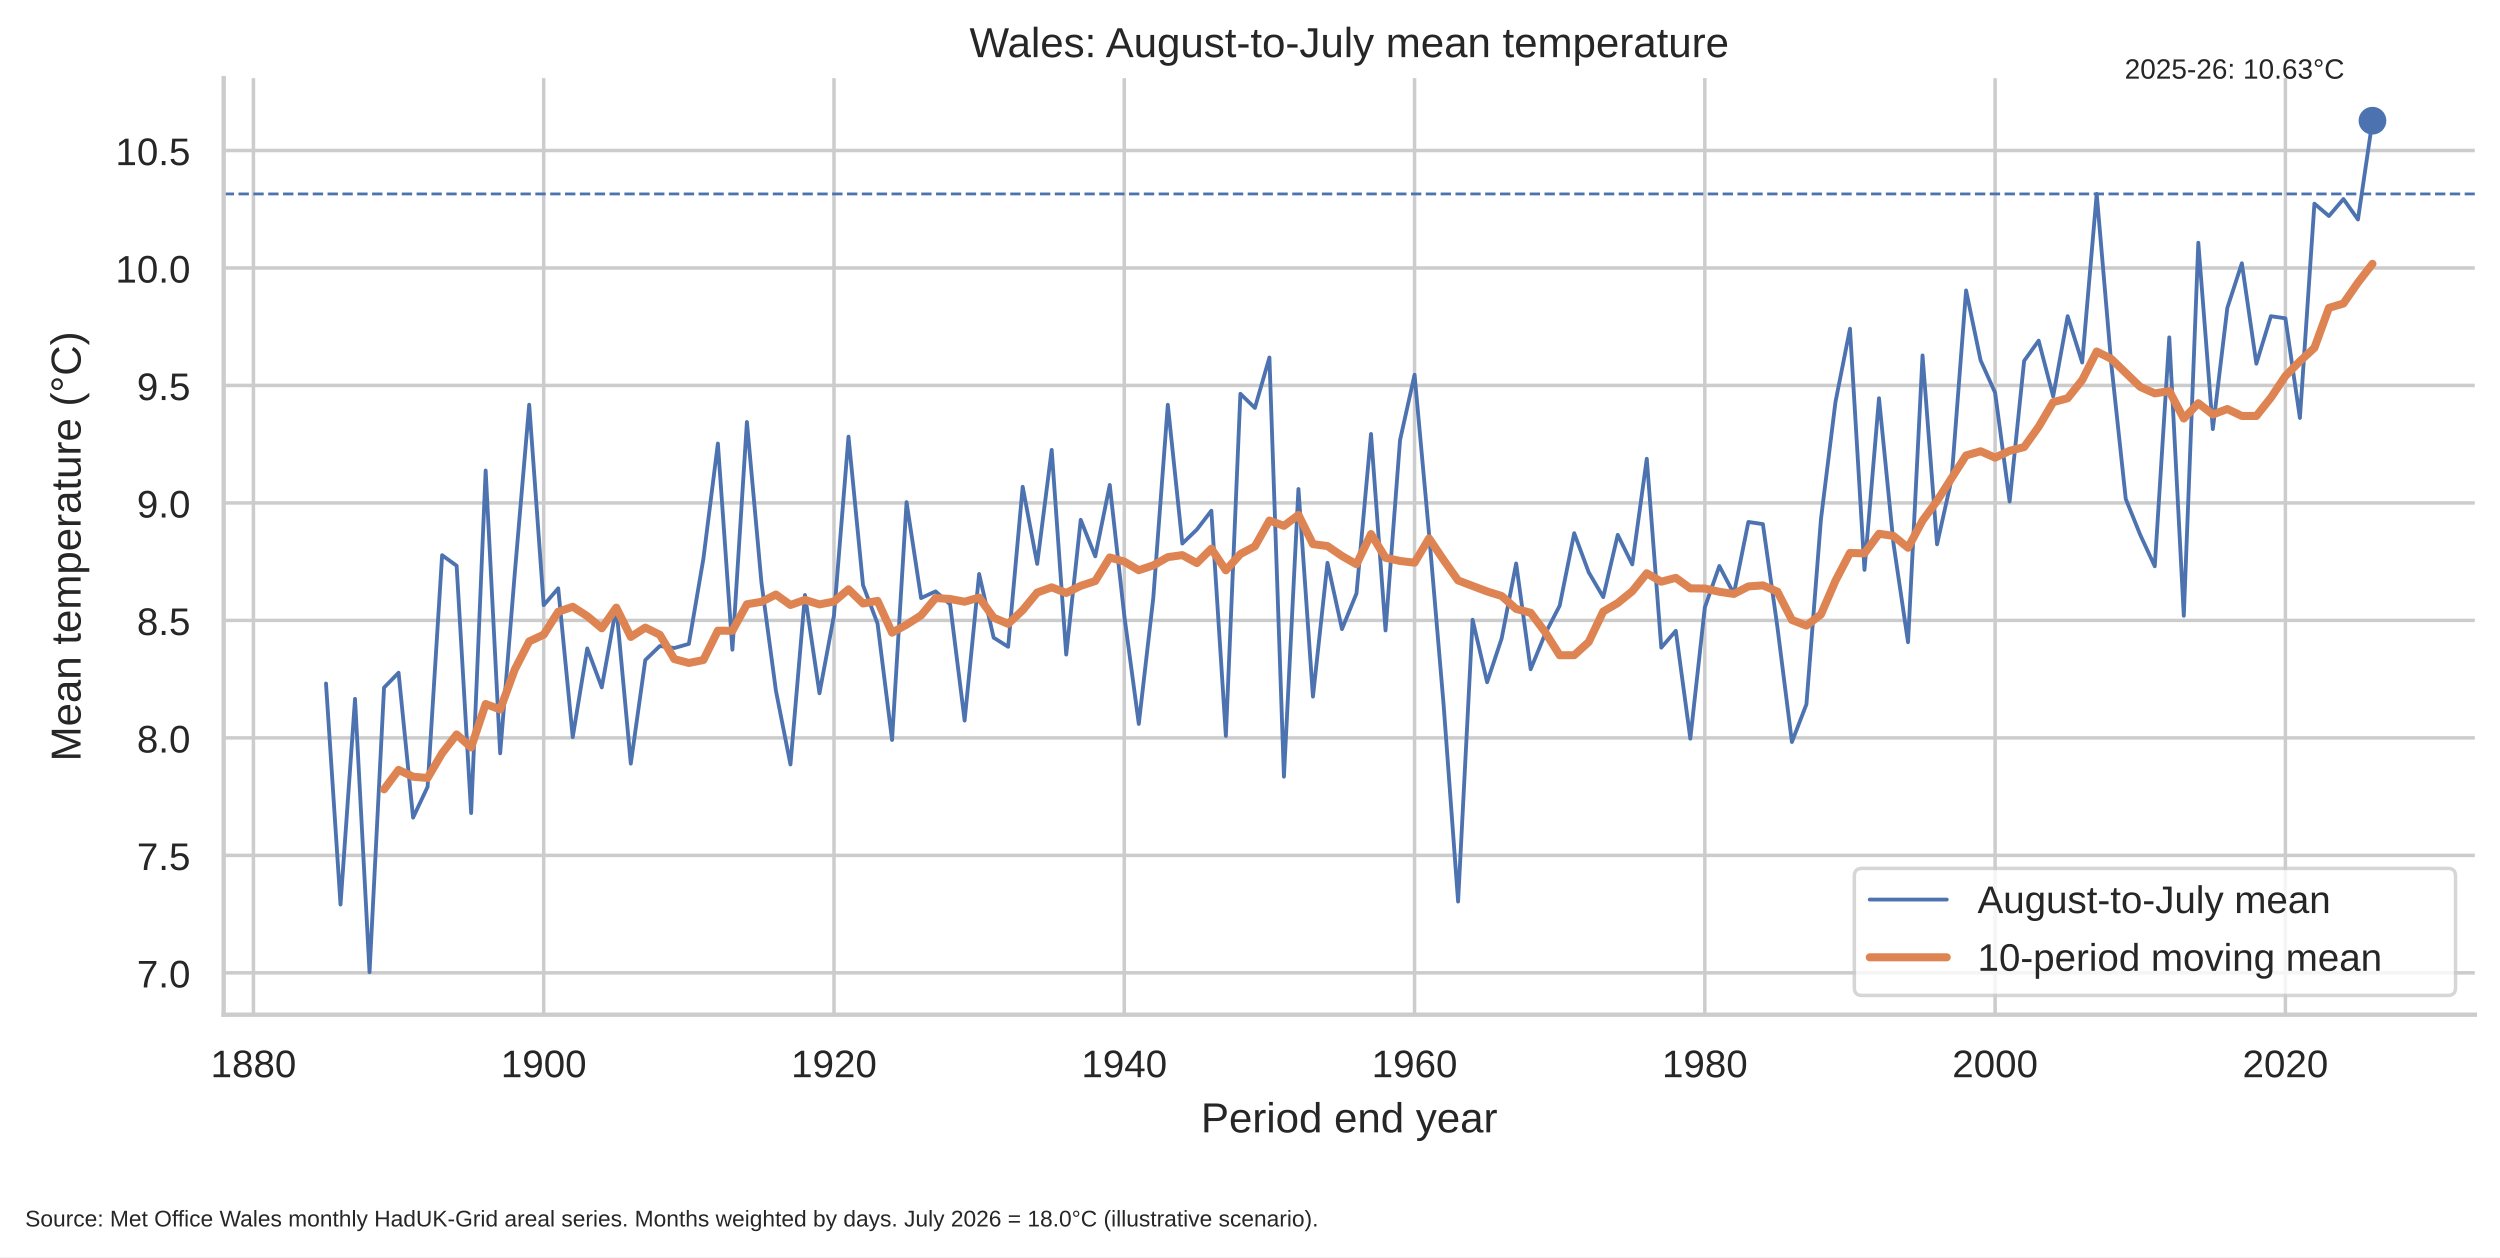
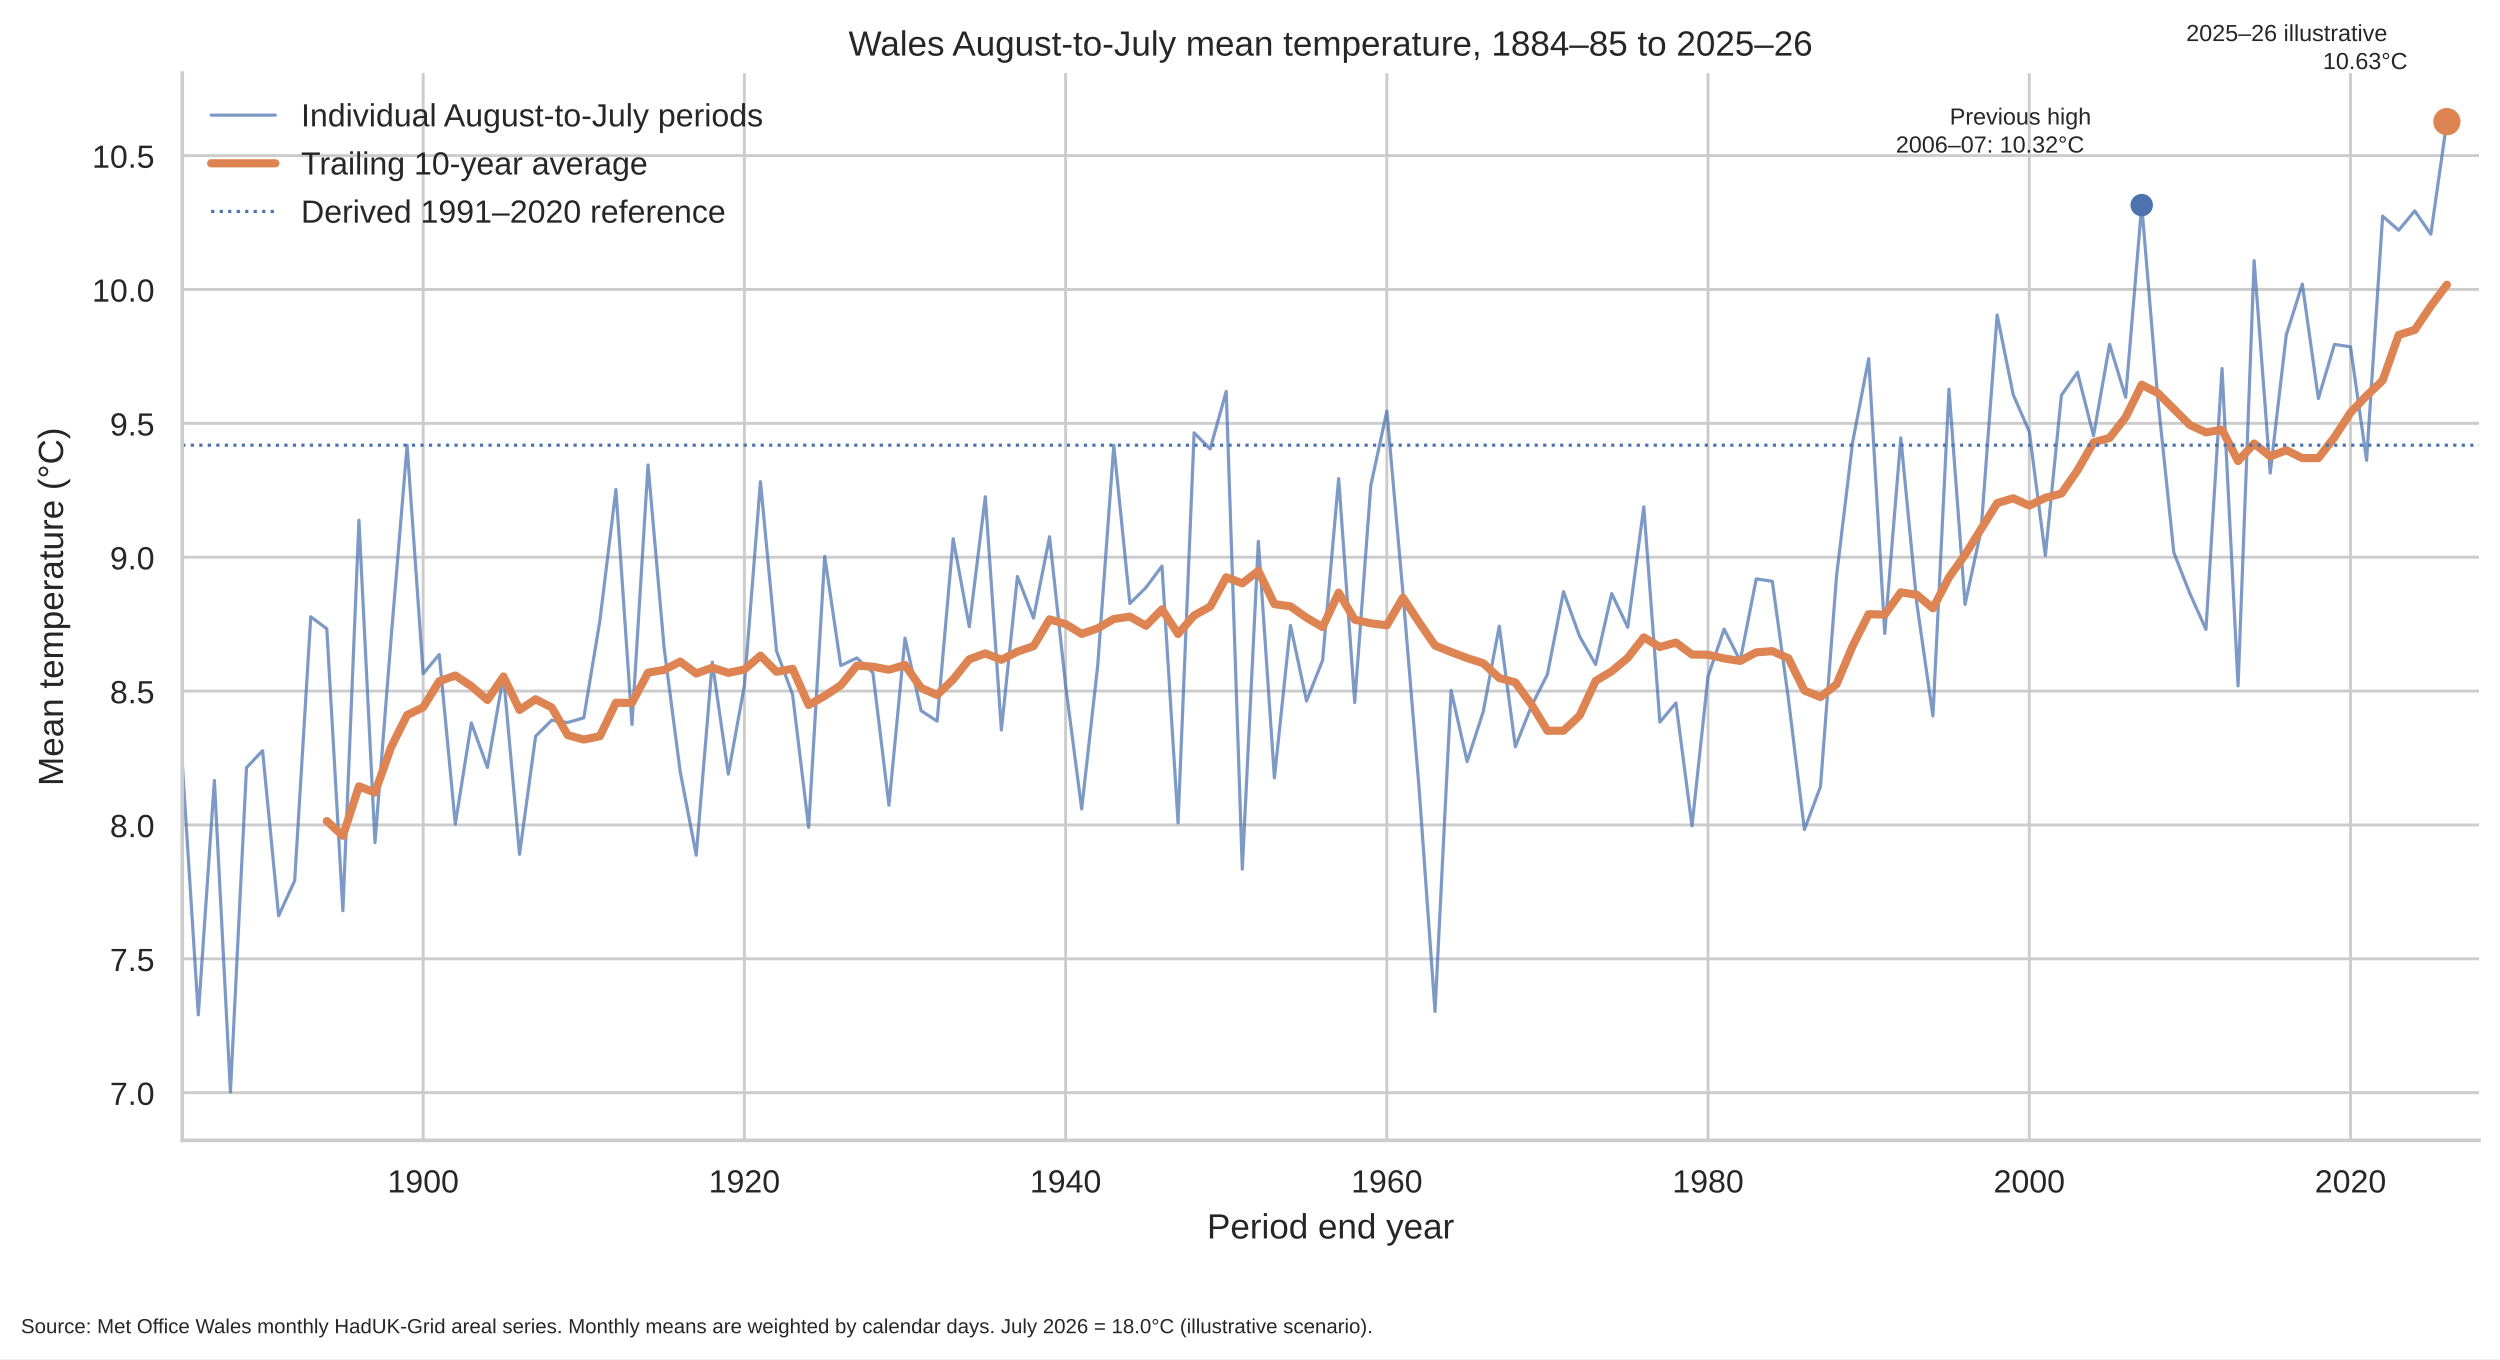
- <svg xmlns="http://www.w3.org/2000/svg" xmlns:xlink="http://www.w3.org/1999/xlink" width="714.24pt" height="359.16pt" viewBox="0 0 714.24 359.16" version="1.1">
+ <svg xmlns="http://www.w3.org/2000/svg" xmlns:xlink="http://www.w3.org/1999/xlink" width="856.8pt" height="465.794pt" viewBox="0 0 856.8 465.794" version="1.1">
  <defs>
    <style type="text/css">*{stroke-linejoin: round; stroke-linecap: butt}</style>
  </defs>
  <g id="figure_1">
    <g id="patch_1">
-       <path d="M 0 359.16  L 714.24 359.16  L 714.24 0  L 0 0  z " style="fill: #ffffff" />
+       <path d="M 0 465.794  L 856.8 465.794  L 856.8 0  L 0 0  z " style="fill: #ffffff" />
    </g>
    <g id="axes_1">
      <g id="patch_2">
-         <path d="M 63.903 289.895  L 707.04 289.895  L 707.04 22.318  L 63.903 22.318  z " style="fill: #ffffff" />
+         <path d="M 62.463 390.83  L 849.6 390.83  L 849.6 25.055  L 62.463 25.055  z " style="fill: #ffffff" />
      </g>
      <g id="matplotlib.axis_1">
        <g id="xtick_1">
          <g id="line2d_1">
-             <path d="M 72.403 289.895  L 72.403 22.318  " clip-path="url(#pea48714f6b)" style="fill: none; stroke: #cccccc; stroke-linecap: round" />
+             <path d="M 145.03 390.83  L 145.03 25.055  " clip-path="url(#pd871a898c5)" style="fill: none; stroke: #cccccc; stroke-linecap: round" />
          </g>
          <g id="text_1">
-             <text style="font-size: 11px; font-family: 'Arial', 'DejaVu Sans', 'Liberation Sans', 'Bitstream Vera Sans', sans-serif; text-anchor: middle; fill: #262626" x="72.403" y="307.753" transform="rotate(-0 72.40334 307.7527)">1880</text>
+             <text style="font-size: 11px; font-family: 'Arial', 'DejaVu Sans', 'Liberation Sans', 'Bitstream Vera Sans', sans-serif; text-anchor: middle; fill: #262626" x="145.03" y="408.687" transform="rotate(-0 145.0297 408.6872)">1900</text>
          </g>
        </g>
        <g id="xtick_2">
          <g id="line2d_2">
-             <path d="M 155.335 289.895  L 155.335 22.318  " clip-path="url(#pea48714f6b)" style="fill: none; stroke: #cccccc; stroke-linecap: round" />
+             <path d="M 255.119 390.83  L 255.119 25.055  " clip-path="url(#pd871a898c5)" style="fill: none; stroke: #cccccc; stroke-linecap: round" />
          </g>
          <g id="text_2">
-             <text style="font-size: 11px; font-family: 'Arial', 'DejaVu Sans', 'Liberation Sans', 'Bitstream Vera Sans', sans-serif; text-anchor: middle; fill: #262626" x="155.335" y="307.753" transform="rotate(-0 155.3353 307.7527)">1900</text>
+             <text style="font-size: 11px; font-family: 'Arial', 'DejaVu Sans', 'Liberation Sans', 'Bitstream Vera Sans', sans-serif; text-anchor: middle; fill: #262626" x="255.119" y="408.687" transform="rotate(-0 255.1188 408.6872)">1920</text>
          </g>
        </g>
        <g id="xtick_3">
          <g id="line2d_3">
-             <path d="M 238.267 289.895  L 238.267 22.318  " clip-path="url(#pea48714f6b)" style="fill: none; stroke: #cccccc; stroke-linecap: round" />
+             <path d="M 365.208 390.83  L 365.208 25.055  " clip-path="url(#pd871a898c5)" style="fill: none; stroke: #cccccc; stroke-linecap: round" />
          </g>
          <g id="text_3">
-             <text style="font-size: 11px; font-family: 'Arial', 'DejaVu Sans', 'Liberation Sans', 'Bitstream Vera Sans', sans-serif; text-anchor: middle; fill: #262626" x="238.267" y="307.753" transform="rotate(-0 238.2672 307.7527)">1920</text>
+             <text style="font-size: 11px; font-family: 'Arial', 'DejaVu Sans', 'Liberation Sans', 'Bitstream Vera Sans', sans-serif; text-anchor: middle; fill: #262626" x="365.208" y="408.687" transform="rotate(-0 365.2079 408.6872)">1940</text>
          </g>
        </g>
        <g id="xtick_4">
          <g id="line2d_4">
-             <path d="M 321.199 289.895  L 321.199 22.318  " clip-path="url(#pea48714f6b)" style="fill: none; stroke: #cccccc; stroke-linecap: round" />
+             <path d="M 475.297 390.83  L 475.297 25.055  " clip-path="url(#pd871a898c5)" style="fill: none; stroke: #cccccc; stroke-linecap: round" />
          </g>
          <g id="text_4">
-             <text style="font-size: 11px; font-family: 'Arial', 'DejaVu Sans', 'Liberation Sans', 'Bitstream Vera Sans', sans-serif; text-anchor: middle; fill: #262626" x="321.199" y="307.753" transform="rotate(-0 321.1992 307.7527)">1940</text>
+             <text style="font-size: 11px; font-family: 'Arial', 'DejaVu Sans', 'Liberation Sans', 'Bitstream Vera Sans', sans-serif; text-anchor: middle; fill: #262626" x="475.297" y="408.687" transform="rotate(-0 475.297 408.6872)">1960</text>
          </g>
        </g>
        <g id="xtick_5">
          <g id="line2d_5">
-             <path d="M 404.131 289.895  L 404.131 22.318  " clip-path="url(#pea48714f6b)" style="fill: none; stroke: #cccccc; stroke-linecap: round" />
+             <path d="M 585.386 390.83  L 585.386 25.055  " clip-path="url(#pd871a898c5)" style="fill: none; stroke: #cccccc; stroke-linecap: round" />
          </g>
          <g id="text_5">
-             <text style="font-size: 11px; font-family: 'Arial', 'DejaVu Sans', 'Liberation Sans', 'Bitstream Vera Sans', sans-serif; text-anchor: middle; fill: #262626" x="404.131" y="307.753" transform="rotate(-0 404.1311 307.7527)">1960</text>
+             <text style="font-size: 11px; font-family: 'Arial', 'DejaVu Sans', 'Liberation Sans', 'Bitstream Vera Sans', sans-serif; text-anchor: middle; fill: #262626" x="585.386" y="408.687" transform="rotate(-0 585.3861 408.6872)">1980</text>
          </g>
        </g>
        <g id="xtick_6">
          <g id="line2d_6">
-             <path d="M 487.063 289.895  L 487.063 22.318  " clip-path="url(#pea48714f6b)" style="fill: none; stroke: #cccccc; stroke-linecap: round" />
+             <path d="M 695.475 390.83  L 695.475 25.055  " clip-path="url(#pd871a898c5)" style="fill: none; stroke: #cccccc; stroke-linecap: round" />
          </g>
          <g id="text_6">
-             <text style="font-size: 11px; font-family: 'Arial', 'DejaVu Sans', 'Liberation Sans', 'Bitstream Vera Sans', sans-serif; text-anchor: middle; fill: #262626" x="487.063" y="307.753" transform="rotate(-0 487.063 307.7527)">1980</text>
+             <text style="font-size: 11px; font-family: 'Arial', 'DejaVu Sans', 'Liberation Sans', 'Bitstream Vera Sans', sans-serif; text-anchor: middle; fill: #262626" x="695.475" y="408.687" transform="rotate(-0 695.4752 408.6872)">2000</text>
          </g>
        </g>
        <g id="xtick_7">
          <g id="line2d_7">
-             <path d="M 569.995 289.895  L 569.995 22.318  " clip-path="url(#pea48714f6b)" style="fill: none; stroke: #cccccc; stroke-linecap: round" />
+             <path d="M 805.564 390.83  L 805.564 25.055  " clip-path="url(#pd871a898c5)" style="fill: none; stroke: #cccccc; stroke-linecap: round" />
          </g>
          <g id="text_7">
-             <text style="font-size: 11px; font-family: 'Arial', 'DejaVu Sans', 'Liberation Sans', 'Bitstream Vera Sans', sans-serif; text-anchor: middle; fill: #262626" x="569.995" y="307.753" transform="rotate(-0 569.995 307.7527)">2000</text>
-           </g>
-         </g>
-         <g id="xtick_8">
-           <g id="line2d_8">
-             <path d="M 652.927 289.895  L 652.927 22.318  " clip-path="url(#pea48714f6b)" style="fill: none; stroke: #cccccc; stroke-linecap: round" />
-           </g>
-           <g id="text_8">
-             <text style="font-size: 11px; font-family: 'Arial', 'DejaVu Sans', 'Liberation Sans', 'Bitstream Vera Sans', sans-serif; text-anchor: middle; fill: #262626" x="652.927" y="307.753" transform="rotate(-0 652.9269 307.7527)">2020</text>
-           </g>
-         </g>
-         <g id="text_9">
-           <text style="font-size: 12px; font-family: 'Arial', 'DejaVu Sans', 'Liberation Sans', 'Bitstream Vera Sans', sans-serif; text-anchor: middle; fill: #262626" x="385.471" y="323.513" transform="rotate(-0 385.4714 323.5134)">Period end year</text>
+             <text style="font-size: 11px; font-family: 'Arial', 'DejaVu Sans', 'Liberation Sans', 'Bitstream Vera Sans', sans-serif; text-anchor: middle; fill: #262626" x="805.564" y="408.687" transform="rotate(-0 805.5644 408.6872)">2020</text>
+           </g>
+         </g>
+         <g id="text_8">
+           <text style="font-size: 12px; font-family: 'Arial', 'DejaVu Sans', 'Liberation Sans', 'Bitstream Vera Sans', sans-serif; text-anchor: middle; fill: #262626" x="456.031" y="424.448" transform="rotate(-0 456.0314 424.4479)">Period end year</text>
        </g>
      </g>
      <g id="matplotlib.axis_2">
        <g id="ytick_1">
+           <g id="line2d_8">
+             <path d="M 62.463 374.479  L 849.6 374.479  " clip-path="url(#pd871a898c5)" style="fill: none; stroke: #cccccc; stroke-linecap: round" />
+           </g>
+           <g id="text_9">
+             <text style="font-size: 11px; font-family: 'Arial', 'DejaVu Sans', 'Liberation Sans', 'Bitstream Vera Sans', sans-serif; text-anchor: end; fill: #262626" x="52.963" y="378.658" transform="rotate(-0 52.96281 378.6582)">7.0</text>
+           </g>
+         </g>
+         <g id="ytick_2">
          <g id="line2d_9">
-             <path d="M 63.903 277.934  L 707.04 277.934  " clip-path="url(#pea48714f6b)" style="fill: none; stroke: #cccccc; stroke-linecap: round" />
+             <path d="M 62.463 328.6  L 849.6 328.6  " clip-path="url(#pd871a898c5)" style="fill: none; stroke: #cccccc; stroke-linecap: round" />
          </g>
          <g id="text_10">
-             <text style="font-size: 11px; font-family: 'Arial', 'DejaVu Sans', 'Liberation Sans', 'Bitstream Vera Sans', sans-serif; text-anchor: end; fill: #262626" x="54.403" y="282.113" transform="rotate(-0 54.40281 282.1132)">7.0</text>
-           </g>
-         </g>
-         <g id="ytick_2">
+             <text style="font-size: 11px; font-family: 'Arial', 'DejaVu Sans', 'Liberation Sans', 'Bitstream Vera Sans', sans-serif; text-anchor: end; fill: #262626" x="52.963" y="332.778" transform="rotate(-0 52.96281 332.7784)">7.5</text>
+           </g>
+         </g>
+         <g id="ytick_3">
          <g id="line2d_10">
-             <path d="M 63.903 244.372  L 707.04 244.372  " clip-path="url(#pea48714f6b)" style="fill: none; stroke: #cccccc; stroke-linecap: round" />
+             <path d="M 62.463 282.72  L 849.6 282.72  " clip-path="url(#pd871a898c5)" style="fill: none; stroke: #cccccc; stroke-linecap: round" />
          </g>
          <g id="text_11">
-             <text style="font-size: 11px; font-family: 'Arial', 'DejaVu Sans', 'Liberation Sans', 'Bitstream Vera Sans', sans-serif; text-anchor: end; fill: #262626" x="54.403" y="248.55" transform="rotate(-0 54.40281 248.5505)">7.5</text>
-           </g>
-         </g>
-         <g id="ytick_3">
+             <text style="font-size: 11px; font-family: 'Arial', 'DejaVu Sans', 'Liberation Sans', 'Bitstream Vera Sans', sans-serif; text-anchor: end; fill: #262626" x="52.963" y="286.899" transform="rotate(-0 52.96281 286.8985)">8.0</text>
+           </g>
+         </g>
+         <g id="ytick_4">
          <g id="line2d_11">
-             <path d="M 63.903 210.809  L 707.04 210.809  " clip-path="url(#pea48714f6b)" style="fill: none; stroke: #cccccc; stroke-linecap: round" />
+             <path d="M 62.463 236.84  L 849.6 236.84  " clip-path="url(#pd871a898c5)" style="fill: none; stroke: #cccccc; stroke-linecap: round" />
          </g>
          <g id="text_12">
-             <text style="font-size: 11px; font-family: 'Arial', 'DejaVu Sans', 'Liberation Sans', 'Bitstream Vera Sans', sans-serif; text-anchor: end; fill: #262626" x="54.403" y="214.988" transform="rotate(-0 54.40281 214.9878)">8.0</text>
-           </g>
-         </g>
-         <g id="ytick_4">
+             <text style="font-size: 11px; font-family: 'Arial', 'DejaVu Sans', 'Liberation Sans', 'Bitstream Vera Sans', sans-serif; text-anchor: end; fill: #262626" x="52.963" y="241.019" transform="rotate(-0 52.96281 241.0187)">8.5</text>
+           </g>
+         </g>
+         <g id="ytick_5">
          <g id="line2d_12">
-             <path d="M 63.903 177.246  L 707.04 177.246  " clip-path="url(#pea48714f6b)" style="fill: none; stroke: #cccccc; stroke-linecap: round" />
+             <path d="M 62.463 190.96  L 849.6 190.96  " clip-path="url(#pd871a898c5)" style="fill: none; stroke: #cccccc; stroke-linecap: round" />
          </g>
          <g id="text_13">
-             <text style="font-size: 11px; font-family: 'Arial', 'DejaVu Sans', 'Liberation Sans', 'Bitstream Vera Sans', sans-serif; text-anchor: end; fill: #262626" x="54.403" y="181.425" transform="rotate(-0 54.40281 181.4251)">8.5</text>
-           </g>
-         </g>
-         <g id="ytick_5">
+             <text style="font-size: 11px; font-family: 'Arial', 'DejaVu Sans', 'Liberation Sans', 'Bitstream Vera Sans', sans-serif; text-anchor: end; fill: #262626" x="52.963" y="195.139" transform="rotate(-0 52.96281 195.1389)">9.0</text>
+           </g>
+         </g>
+         <g id="ytick_6">
          <g id="line2d_13">
-             <path d="M 63.903 143.684  L 707.04 143.684  " clip-path="url(#pea48714f6b)" style="fill: none; stroke: #cccccc; stroke-linecap: round" />
+             <path d="M 62.463 145.08  L 849.6 145.08  " clip-path="url(#pd871a898c5)" style="fill: none; stroke: #cccccc; stroke-linecap: round" />
          </g>
          <g id="text_14">
-             <text style="font-size: 11px; font-family: 'Arial', 'DejaVu Sans', 'Liberation Sans', 'Bitstream Vera Sans', sans-serif; text-anchor: end; fill: #262626" x="54.403" y="147.862" transform="rotate(-0 54.40281 147.8624)">9.0</text>
-           </g>
-         </g>
-         <g id="ytick_6">
+             <text style="font-size: 11px; font-family: 'Arial', 'DejaVu Sans', 'Liberation Sans', 'Bitstream Vera Sans', sans-serif; text-anchor: end; fill: #262626" x="52.963" y="149.259" transform="rotate(-0 52.96281 149.2591)">9.5</text>
+           </g>
+         </g>
+         <g id="ytick_7">
          <g id="line2d_14">
-             <path d="M 63.903 110.121  L 707.04 110.121  " clip-path="url(#pea48714f6b)" style="fill: none; stroke: #cccccc; stroke-linecap: round" />
+             <path d="M 62.463 99.201  L 849.6 99.201  " clip-path="url(#pd871a898c5)" style="fill: none; stroke: #cccccc; stroke-linecap: round" />
          </g>
          <g id="text_15">
-             <text style="font-size: 11px; font-family: 'Arial', 'DejaVu Sans', 'Liberation Sans', 'Bitstream Vera Sans', sans-serif; text-anchor: end; fill: #262626" x="54.403" y="114.3" transform="rotate(-0 54.40281 114.2997)">9.5</text>
-           </g>
-         </g>
-         <g id="ytick_7">
+             <text style="font-size: 11px; font-family: 'Arial', 'DejaVu Sans', 'Liberation Sans', 'Bitstream Vera Sans', sans-serif; text-anchor: end; fill: #262626" x="52.963" y="103.379" transform="rotate(-0 52.96281 103.3793)">10.0</text>
+           </g>
+         </g>
+         <g id="ytick_8">
          <g id="line2d_15">
-             <path d="M 63.903 76.558  L 707.04 76.558  " clip-path="url(#pea48714f6b)" style="fill: none; stroke: #cccccc; stroke-linecap: round" />
+             <path d="M 62.463 53.321  L 849.6 53.321  " clip-path="url(#pd871a898c5)" style="fill: none; stroke: #cccccc; stroke-linecap: round" />
          </g>
          <g id="text_16">
-             <text style="font-size: 11px; font-family: 'Arial', 'DejaVu Sans', 'Liberation Sans', 'Bitstream Vera Sans', sans-serif; text-anchor: end; fill: #262626" x="54.403" y="80.737" transform="rotate(-0 54.40281 80.73695)">10.0</text>
-           </g>
-         </g>
-         <g id="ytick_8">
-           <g id="line2d_16">
-             <path d="M 63.903 42.996  L 707.04 42.996  " clip-path="url(#pea48714f6b)" style="fill: none; stroke: #cccccc; stroke-linecap: round" />
-           </g>
-           <g id="text_17">
-             <text style="font-size: 11px; font-family: 'Arial', 'DejaVu Sans', 'Liberation Sans', 'Bitstream Vera Sans', sans-serif; text-anchor: end; fill: #262626" x="54.403" y="47.174" transform="rotate(-0 54.40281 47.17425)">10.5</text>
-           </g>
-         </g>
-         <g id="text_18">
-           <text style="font-size: 12px; font-family: 'Arial', 'DejaVu Sans', 'Liberation Sans', 'Bitstream Vera Sans', sans-serif; text-anchor: middle; fill: #262626" x="23.028" y="156.107" transform="rotate(-90 23.02781 156.1067)">Mean temperature (°C)</text>
+             <text style="font-size: 11px; font-family: 'Arial', 'DejaVu Sans', 'Liberation Sans', 'Bitstream Vera Sans', sans-serif; text-anchor: end; fill: #262626" x="52.963" y="57.499" transform="rotate(-0 52.96281 57.49945)">10.5</text>
+           </g>
+         </g>
+         <g id="text_17">
+           <text style="font-size: 12px; font-family: 'Arial', 'DejaVu Sans', 'Liberation Sans', 'Bitstream Vera Sans', sans-serif; text-anchor: middle; fill: #262626" x="21.588" y="207.942" transform="rotate(-90 21.58781 207.9424)">Mean temperature (°C)</text>
        </g>
      </g>
      <g id="FillBetweenPolyCollection_1" />
      <g id="FillBetweenPolyCollection_2" />
+       <g id="line2d_16">
+         <path d="M 62.463 261.477  L 67.967 347.806  L 73.472 267.485  L 78.976 374.204  L 84.481 263.086  L 89.985 257.279  L 95.49 313.868  L 100.994 301.824  L 106.498 211.374  L 112.003 215.496  L 117.507 312.083  L 123.012 178.299  L 128.516 288.753  L 134.021 218.915  L 139.525 152.597  L 145.03 230.882  L 150.534 224.32  L 156.039 282.443  L 161.543 247.776  L 167.047 263.014  L 172.552 231.51  L 178.056 292.776  L 183.561 252.326  L 189.065 246.843  L 194.57 247.625  L 200.074 246.016  L 205.579 212.832  L 211.083 167.77  L 216.588 248.279  L 222.092 159.36  L 227.596 221.982  L 233.101 264.343  L 238.605 293.102  L 244.11 226.935  L 249.614 265.298  L 255.119 234.884  L 260.623 165.066  L 266.128 223.089  L 271.632 238.047  L 277.137 283.547  L 282.641 190.659  L 288.146 228.117  L 293.65 225.502  L 299.154 230.547  L 304.659 275.957  L 310.163 218.714  L 315.668 243.577  L 321.172 247.144  L 326.677 184.65  L 332.181 214.767  L 337.686 170.245  L 343.19 250.178  L 348.695 197.572  L 354.199 211.826  L 359.703 183.946  L 365.208 234.91  L 370.712 277.265  L 376.217 228.016  L 381.721 152.622  L 387.226 206.83  L 392.73 201.368  L 398.235 194.002  L 403.739 281.966  L 409.244 148.34  L 414.748 153.854  L 420.252 134.17  L 425.757 297.879  L 431.261 185.52  L 436.766 266.605  L 442.27 214.34  L 447.775 240.234  L 453.279 226.285  L 458.784 164.036  L 464.288 240.762  L 469.793 166.424  L 475.297 140.919  L 480.801 203.077  L 486.306 269.647  L 491.81 346.65  L 497.315 236.589  L 502.819 260.999  L 508.324 243.904  L 513.828 214.617  L 519.333 255.919  L 524.837 242.044  L 530.342 231.083  L 535.846 202.776  L 541.35 218.062  L 546.855 227.739  L 552.359 203.429  L 557.864 214.969  L 563.368 173.711  L 568.873 247.474  L 574.377 240.913  L 579.882 283.022  L 585.386 231.776  L 590.891 215.597  L 596.395 226.482  L 601.899 198.402  L 607.404 199.234  L 612.908 239.404  L 618.413 284.329  L 623.917 269.597  L 629.422 197.353  L 634.926 151.592  L 640.431 122.932  L 645.935 217.105  L 651.44 150.069  L 656.944 206.924  L 662.449 245.362  L 667.953 133.365  L 673.457 207.131  L 678.962 181.659  L 684.466 107.974  L 689.971 135.276  L 695.475 147.913  L 700.98 190.407  L 706.484 135.477  L 711.989 127.583  L 717.493 149.342  L 722.998 118.03  L 728.502 136.131  L 734.006 70.29  L 739.511 136.481  L 745.015 189.376  L 750.52 203.429  L 756.024 215.698  L 761.529 126.302  L 767.033 235.03  L 772.538 89.346  L 778.042 162.125  L 783.547 114.795  L 789.051 97.365  L 794.555 136.583  L 800.06 118.03  L 805.564 118.856  L 811.069 157.776  L 816.573 74.086  L 822.078 78.913  L 827.582 72.274  L 833.087 80.27  L 838.591 41.681  L 838.591 41.681  " clip-path="url(#pd871a898c5)" style="fill: none; stroke: #4c72b0; stroke-opacity: 0.72; stroke-width: 1.1; stroke-linecap: round" />
+       </g>
      <g id="line2d_17">
-         <path d="M 93.136 195.269  L 97.283 258.422  L 101.43 199.664  L 105.576 277.733  L 109.723 196.446  L 113.869 192.198  L 118.016 233.595  L 122.162 224.784  L 126.309 158.617  L 130.456 161.633  L 134.602 232.289  L 138.749 134.422  L 142.895 215.223  L 147.042 164.134  L 151.189 115.62  L 155.335 172.888  L 159.482 168.088  L 163.628 210.607  L 167.775 185.246  L 171.922 196.394  L 176.068 173.348  L 180.215 218.165  L 184.361 188.575  L 188.508 184.564  L 192.655 185.136  L 196.801 183.959  L 200.948 159.683  L 205.094 126.719  L 209.241 185.614  L 213.388 120.567  L 217.534 166.378  L 221.681 197.366  L 225.827 218.404  L 229.974 170  L 234.121 198.064  L 238.267 175.816  L 242.414 124.741  L 246.56 167.187  L 250.707 178.129  L 254.854 211.414  L 259 143.463  L 263.147 170.865  L 267.293 168.952  L 271.44 172.643  L 275.587 205.862  L 279.733 163.987  L 283.88 182.175  L 288.026 184.784  L 292.173 139.068  L 296.32 161.099  L 300.466 128.53  L 304.613 187.003  L 308.759 148.52  L 312.906 158.948  L 317.053 138.553  L 321.199 175.834  L 325.346 206.818  L 329.492 170.791  L 333.639 115.638  L 337.786 155.293  L 341.932 151.297  L 346.079 145.909  L 350.225 210.257  L 354.372 112.505  L 358.519 116.539  L 362.665 102.139  L 366.812 221.899  L 370.958 139.704  L 375.105 199.021  L 379.252 160.787  L 383.398 179.729  L 387.545 169.525  L 391.691 123.987  L 395.838 180.115  L 399.984 125.734  L 404.131 107.076  L 408.278 152.548  L 412.424 201.246  L 416.571 257.576  L 420.717 177.063  L 424.864 194.92  L 429.011 182.414  L 433.157 160.989  L 437.304 191.203  L 441.45 181.053  L 445.597 173.035  L 449.744 152.327  L 453.89 163.509  L 458.037 170.589  L 462.183 152.805  L 466.33 161.247  L 470.477 131.066  L 474.623 185.026  L 478.77 180.226  L 482.916 211.03  L 487.063 173.542  L 491.21 161.706  L 495.356 169.669  L 499.503 149.127  L 503.649 149.736  L 507.796 179.122  L 511.943 211.986  L 516.089 201.209  L 520.236 148.36  L 524.382 114.884  L 528.529 93.919  L 532.676 162.81  L 536.822 113.771  L 540.969 155.362  L 545.115 183.481  L 549.262 101.551  L 553.409 155.513  L 557.555 136.879  L 561.702 82.977  L 565.848 102.949  L 569.995 112.193  L 574.142 143.279  L 578.288 103.096  L 582.435 97.321  L 586.581 113.239  L 590.728 90.333  L 594.875 103.574  L 599.021 55.409  L 603.168 103.83  L 607.314 142.525  L 611.461 152.805  L 615.608 161.78  L 619.754 96.384  L 623.901 175.922  L 628.047 69.349  L 632.194 122.59  L 636.341 87.966  L 640.487 75.216  L 644.634 103.905  L 648.78 90.333  L 652.927 90.937  L 657.074 119.408  L 661.22 58.186  L 665.367 61.717  L 669.513 56.861  L 673.66 62.71  L 677.806 34.481  L 677.806 34.481  " clip-path="url(#pea48714f6b)" style="fill: none; stroke: #4c72b0; stroke-width: 1.1; stroke-linecap: round" />
+         <path d="M 112.003 281.39  L 117.507 286.45  L 123.012 269.5  L 128.516 271.627  L 134.021 256.098  L 139.525 245.049  L 145.03 242.409  L 150.534 233.454  L 156.039 231.516  L 161.543 235.157  L 167.047 239.908  L 172.552 231.851  L 178.056 243.299  L 183.561 239.656  L 189.065 242.449  L 194.57 251.952  L 200.074 253.465  L 205.579 252.316  L 211.083 240.849  L 216.588 240.899  L 222.092 230.534  L 227.596 229.581  L 233.101 226.737  L 238.605 230.815  L 244.11 228.824  L 249.614 230.592  L 255.119 229.478  L 260.623 224.702  L 266.128 230.234  L 271.632 229.211  L 277.137 241.629  L 282.641 238.497  L 288.146 234.874  L 293.65 228.114  L 299.154 228.476  L 304.659 229.541  L 310.163 227.924  L 315.668 235.776  L 321.172 238.181  L 326.677 232.841  L 332.181 225.964  L 337.686 223.922  L 343.19 226.128  L 348.695 223.335  L 354.199 221.463  L 359.703 212.262  L 365.208 213.882  L 370.712 217.25  L 376.217 215.337  L 381.721 212.135  L 387.226 211.341  L 392.73 214.453  L 398.235 208.836  L 403.739 217.275  L 409.244 210.926  L 414.748 207.917  L 420.252 197.843  L 425.757 199.905  L 431.261 195.655  L 436.766 207.053  L 442.27 207.804  L 447.775 211.691  L 453.279 214.919  L 458.784 203.126  L 464.288 212.368  L 469.793 213.625  L 475.297 214.3  L 480.801 204.82  L 486.306 213.233  L 491.81 221.237  L 497.315 223.462  L 502.819 225.539  L 508.324 227.301  L 513.828 232.359  L 519.333 233.875  L 524.837 241.437  L 530.342 250.453  L 535.846 250.423  L 541.35 245.264  L 546.855 233.373  L 552.359 230.057  L 557.864 225.454  L 563.368 218.435  L 568.873 221.721  L 574.377 220.22  L 579.882 224.318  L 585.386 224.387  L 590.891 225.669  L 596.395 226.511  L 601.899 223.577  L 607.404 223.158  L 612.908 225.601  L 618.413 236.663  L 623.917 238.875  L 629.422 234.52  L 634.926 221.377  L 640.431 210.492  L 645.935 210.643  L 651.44 203.002  L 656.944 203.854  L 662.449 208.467  L 667.953 197.863  L 673.457 190.143  L 684.466 172.411  L 689.971 170.78  L 695.475 173.278  L 700.98 170.608  L 706.484 169.149  L 711.989 161.215  L 717.493 151.613  L 722.998 150.079  L 728.502 142.979  L 734.006 131.842  L 739.511 134.693  L 750.52 145.655  L 756.024 148.184  L 761.529 147.266  L 767.033 158.011  L 772.538 152.011  L 778.042 156.421  L 783.547 154.287  L 789.051 156.995  L 794.555 157.005  L 800.06 149.87  L 805.564 141.413  L 811.069 135.621  L 816.573 130.399  L 822.078 114.788  L 827.582 113.08  L 833.087 104.895  L 838.591 97.584  L 838.591 97.584  " clip-path="url(#pd871a898c5)" style="fill: none; stroke: #dd8452; stroke-width: 2.8; stroke-linecap: round" />
      </g>
      <g id="line2d_18">
-         <path d="M 109.723 225.507  L 113.869 219.955  L 118.016 221.904  L 122.162 222.264  L 126.309 215.192  L 130.456 209.836  L 134.602 213.538  L 138.749 201.138  L 142.895 202.694  L 147.042 191.334  L 151.189 183.251  L 155.335 181.32  L 159.482 174.77  L 163.628 173.352  L 167.775 176.015  L 171.922 179.491  L 176.068 173.597  L 180.215 181.971  L 184.361 179.306  L 188.508 181.349  L 192.655 188.301  L 196.801 189.408  L 200.948 188.568  L 205.094 180.179  L 209.241 180.216  L 213.388 172.633  L 217.534 171.936  L 221.681 169.856  L 225.827 172.839  L 229.974 171.383  L 234.121 172.675  L 238.267 171.861  L 242.414 168.367  L 246.56 172.414  L 250.707 171.665  L 254.854 180.75  L 259 178.459  L 263.147 175.808  L 267.293 170.863  L 271.44 171.127  L 275.587 171.907  L 279.733 170.724  L 283.88 176.468  L 288.026 178.227  L 292.173 174.321  L 296.32 169.29  L 300.466 167.796  L 304.613 169.41  L 308.759 167.367  L 312.906 165.998  L 317.053 159.267  L 321.199 160.451  L 325.346 162.916  L 329.492 161.516  L 333.639 159.174  L 337.786 158.593  L 341.932 160.87  L 346.079 156.76  L 350.225 162.934  L 354.372 158.29  L 358.519 156.088  L 362.665 148.719  L 366.812 150.227  L 370.958 147.118  L 375.105 155.456  L 379.252 156.006  L 383.398 158.849  L 387.545 161.211  L 391.691 152.584  L 395.838 159.345  L 399.984 160.264  L 404.131 160.758  L 408.278 153.823  L 412.424 159.977  L 416.571 165.832  L 424.864 168.979  L 429.011 170.268  L 433.157 173.968  L 437.304 175.077  L 441.45 180.609  L 445.597 187.205  L 449.744 187.183  L 453.89 183.409  L 458.037 174.71  L 462.183 172.285  L 466.33 168.917  L 470.477 163.782  L 474.623 166.186  L 478.77 165.088  L 482.916 168.086  L 487.063 168.137  L 491.21 169.074  L 495.356 169.69  L 499.503 167.544  L 503.649 167.237  L 507.796 169.025  L 511.943 177.117  L 516.089 178.735  L 520.236 175.549  L 524.382 165.934  L 528.529 157.972  L 532.676 158.082  L 536.822 152.492  L 540.969 153.116  L 545.115 156.49  L 549.262 148.733  L 553.409 143.086  L 561.702 130.115  L 565.848 128.921  L 569.995 130.748  L 574.142 128.795  L 578.288 127.728  L 582.435 121.924  L 586.581 114.9  L 590.728 113.778  L 594.875 108.584  L 599.021 100.437  L 603.168 102.522  L 611.461 110.541  L 615.608 112.391  L 619.754 111.72  L 623.901 119.58  L 628.047 115.191  L 632.194 118.417  L 636.341 116.856  L 640.487 118.837  L 644.634 118.844  L 648.78 113.625  L 652.927 107.438  L 657.074 103.201  L 661.22 99.381  L 665.367 87.961  L 669.513 86.712  L 673.66 80.724  L 677.806 75.375  L 677.806 75.375  " clip-path="url(#pea48714f6b)" style="fill: none; stroke: #dd8452; stroke-width: 2.3; stroke-linecap: round" />
-       </g>
-       <g id="line2d_19">
-         <path d="M 63.903 55.409  L 707.04 55.409  " clip-path="url(#pea48714f6b)" style="fill: none; stroke-dasharray: 2.96,1.28; stroke-dashoffset: 0; stroke: #4c72b0; stroke-width: 0.8" />
+         <path d="M 62.463 152.572  L 849.6 152.572  " clip-path="url(#pd871a898c5)" style="fill: none; stroke-dasharray: 1.1,1.815; stroke-dashoffset: 0; stroke: #4c72b0; stroke-width: 1.1" />
      </g>
      <g id="patch_3">
-         <path d="M 63.903 289.895  L 63.903 22.318  " style="fill: none; stroke: #cccccc; stroke-width: 1.25; stroke-linejoin: miter; stroke-linecap: square" />
+         <path d="M 62.463 390.83  L 62.463 25.055  " style="fill: none; stroke: #cccccc; stroke-width: 1.25; stroke-linejoin: miter; stroke-linecap: square" />
      </g>
      <g id="patch_4">
-         <path d="M 63.903 289.895  L 707.04 289.895  " style="fill: none; stroke: #cccccc; stroke-width: 1.25; stroke-linejoin: miter; stroke-linecap: square" />
+         <path d="M 62.463 390.83  L 849.6 390.83  " style="fill: none; stroke: #cccccc; stroke-width: 1.25; stroke-linejoin: miter; stroke-linecap: square" />
+       </g>
+       <g id="text_18">
+         <text style="font-size: 8px; font-family: 'Arial', 'DejaVu Sans', 'Liberation Sans', 'Bitstream Vera Sans', sans-serif; fill: #262626" transform="translate(668.2139 42.68843)">Previous high</text>
+         <text style="font-size: 8px; font-family: 'Arial', 'DejaVu Sans', 'Liberation Sans', 'Bitstream Vera Sans', sans-serif; fill: #262626" transform="translate(649.7402 52.28999)">2006–07: 10.32°C</text>
      </g>
      <g id="text_19">
-         <text style="font-size: 8px; font-family: 'Arial', 'DejaVu Sans', 'Liberation Sans', 'Bitstream Vera Sans', sans-serif; text-anchor: end; fill: #262626" x="669.806" y="22.481" transform="rotate(-0 669.8065 22.48072)">2025-26: 10.63°C</text>
+         <text style="font-size: 8px; font-family: 'Arial', 'DejaVu Sans', 'Liberation Sans', 'Bitstream Vera Sans', sans-serif; fill: #262626" transform="translate(749.2598 14.07953)">2025–26 illustrative</text>
+         <text style="font-size: 8px; font-family: 'Arial', 'DejaVu Sans', 'Liberation Sans', 'Bitstream Vera Sans', sans-serif; fill: #262626" transform="translate(796.1023 23.68109)">10.63°C</text>
      </g>
      <g id="text_20">
-         <text style="font-size: 12px; font-family: 'Arial', 'DejaVu Sans', 'Liberation Sans', 'Bitstream Vera Sans', sans-serif; text-anchor: middle; fill: #262626" x="385.471" y="16.318" transform="rotate(-0 385.4714 16.31812)">Wales: August-to-July mean temperature</text>
+         <text style="font-size: 12px; font-family: 'Arial', 'DejaVu Sans', 'Liberation Sans', 'Bitstream Vera Sans', sans-serif; text-anchor: middle; fill: #262626" x="456.031" y="19.055" transform="rotate(-0 456.0314 19.05496)">Wales August-to-July mean temperature, 1884–85 to 2025–26</text>
      </g>
      <g id="PathCollection_1">
        <defs>
-           <path id="m38b825706c" d="M 0 3.464  C 0.919 3.464 1.8 3.099 2.449 2.449  C 3.099 1.8 3.464 0.919 3.464 0  C 3.464 -0.919 3.099 -1.8 2.449 -2.449  C 1.8 -3.099 0.919 -3.464 0 -3.464  C -0.919 -3.464 -1.8 -3.099 -2.449 -2.449  C -3.099 -1.8 -3.464 -0.919 -3.464 0  C -3.464 0.919 -3.099 1.8 -2.449 2.449  C -1.8 3.099 -0.919 3.464 0 3.464  z " style="stroke: #4c72b0" />
+           <path id="m0309486599" d="M 0 3.354  C 0.89 3.354 1.743 3.001 2.372 2.372  C 3.001 1.743 3.354 0.89 3.354 0  C 3.354 -0.89 3.001 -1.743 2.372 -2.372  C 1.743 -3.001 0.89 -3.354 0 -3.354  C -0.89 -3.354 -1.743 -3.001 -2.372 -2.372  C -3.001 -1.743 -3.354 -0.89 -3.354 0  C -3.354 0.89 -3.001 1.743 -2.372 2.372  C -1.743 3.001 -0.89 3.354 0 3.354  z " style="stroke: #4c72b0" />
        </defs>
-         <g clip-path="url(#pea48714f6b)">
-           <use xlink:href="#m38b825706c" x="677.806" y="34.481" style="fill: #4c72b0; stroke: #4c72b0" />
+         <g clip-path="url(#pd871a898c5)">
+           <use xlink:href="#m0309486599" x="734.006" y="70.29" style="fill: #4c72b0; stroke: #4c72b0" />
        </g>
      </g>
      <g id="legend_1">
-         <g id="patch_5">
-           <path d="M 531.977 284.395  L 699.34 284.395  Q 701.54 284.395 701.54 282.195  L 701.54 250.294  Q 701.54 248.094 699.34 248.094  L 531.977 248.094  Q 529.777 248.094 529.777 250.294  L 529.777 282.195  Q 529.777 284.395 531.977 284.395  z " style="fill: #ffffff; opacity: 0.8; stroke: #cccccc; stroke-linejoin: miter" />
+         <g id="line2d_19">
+           <path d="M 72.363 39.463  L 83.363 39.463  L 94.363 39.463  " style="fill: none; stroke: #4c72b0; stroke-opacity: 0.72; stroke-width: 1.1; stroke-linecap: round" />
+         </g>
+         <g id="text_21">
+           <text style="font-size: 11px; font-family: 'Arial', 'DejaVu Sans', 'Liberation Sans', 'Bitstream Vera Sans', sans-serif; text-anchor: start; fill: #262626" x="103.163" y="43.313" transform="rotate(-0 103.1628 43.31325)">Individual August-to-July periods</text>
        </g>
        <g id="line2d_20">
-           <path d="M 534.177 257.002  L 545.177 257.002  L 556.177 257.002  " style="fill: none; stroke: #4c72b0; stroke-width: 1.1; stroke-linecap: round" />
-         </g>
-         <g id="text_21">
-           <text style="font-size: 11px; font-family: 'Arial', 'DejaVu Sans', 'Liberation Sans', 'Bitstream Vera Sans', sans-serif; text-anchor: start; fill: #262626" x="564.977" y="260.852" transform="rotate(-0 564.9767 260.8519)">August-to-July mean</text>
+           <path d="M 72.363 55.964  L 83.363 55.964  L 94.363 55.964  " style="fill: none; stroke: #dd8452; stroke-width: 2.8; stroke-linecap: round" />
+         </g>
+         <g id="text_22">
+           <text style="font-size: 11px; font-family: 'Arial', 'DejaVu Sans', 'Liberation Sans', 'Bitstream Vera Sans', sans-serif; text-anchor: start; fill: #262626" x="103.163" y="59.814" transform="rotate(-0 103.1628 59.8141)">Trailing 10-year average</text>
        </g>
        <g id="line2d_21">
-           <path d="M 534.177 273.503  L 545.177 273.503  L 556.177 273.503  " style="fill: none; stroke: #dd8452; stroke-width: 2.3; stroke-linecap: round" />
-         </g>
-         <g id="text_22">
-           <text style="font-size: 11px; font-family: 'Arial', 'DejaVu Sans', 'Liberation Sans', 'Bitstream Vera Sans', sans-serif; text-anchor: start; fill: #262626" x="564.977" y="277.353" transform="rotate(-0 564.9767 277.3527)">10-period moving mean</text>
+           <path d="M 72.363 72.465  L 83.363 72.465  L 94.363 72.465  " style="fill: none; stroke-dasharray: 1.1,1.815; stroke-dashoffset: 0; stroke: #4c72b0; stroke-width: 1.1" />
+         </g>
+         <g id="text_23">
+           <text style="font-size: 11px; font-family: 'Arial', 'DejaVu Sans', 'Liberation Sans', 'Bitstream Vera Sans', sans-serif; text-anchor: start; fill: #262626" x="103.163" y="76.315" transform="rotate(-0 103.1628 76.31496)">Derived 1991–2020 reference</text>
+         </g>
+       </g>
+       <g id="PathCollection_2">
+         <defs>
+           <path id="m051b3ed88f" d="M 0 4.183  C 1.109 4.183 2.174 3.743 2.958 2.958  C 3.743 2.174 4.183 1.109 4.183 0  C 4.183 -1.109 3.743 -2.174 2.958 -2.958  C 2.174 -3.743 1.109 -4.183 0 -4.183  C -1.109 -4.183 -2.174 -3.743 -2.958 -2.958  C -3.743 -2.174 -4.183 -1.109 -4.183 0  C -4.183 1.109 -3.743 2.174 -2.958 2.958  C -2.174 3.743 -1.109 4.183 0 4.183  z " style="stroke: #dd8452" />
+         </defs>
+         <g clip-path="url(#pd871a898c5)">
+           <use xlink:href="#m051b3ed88f" x="838.591" y="41.681" style="fill: #dd8452; stroke: #dd8452" />
        </g>
      </g>
    </g>
-     <g id="text_23">
-       <text style="font-size: 6.5px; font-family: 'Arial', 'DejaVu Sans', 'Liberation Sans', 'Bitstream Vera Sans', sans-serif; text-anchor: start; fill: #262626" x="7.2" y="350.398" transform="rotate(-0 7.2 350.3981)">Source: Met Office Wales monthly HadUK-Grid areal series. Months weighted by days. July 2026 = 18.0°C (illustrative scenario).</text>
+     <g id="text_24">
+       <text style="font-size: 7px; font-family: 'Arial', 'DejaVu Sans', 'Liberation Sans', 'Bitstream Vera Sans', sans-serif; text-anchor: start; fill: #262626" x="7.2" y="456.913" transform="rotate(-0 7.2 456.9126)">Source: Met Office Wales monthly HadUK-Grid areal series. Monthly means are weighted by calendar days. July 2026 = 18.0°C (illustrative scenario).</text>
    </g>
  </g>
  <defs>
-     <clipPath id="pea48714f6b">
-       <rect x="63.903" y="22.318" width="643.137" height="267.577" />
+     <clipPath id="pd871a898c5">
+       <rect x="62.463" y="25.055" width="787.137" height="365.775" />
    </clipPath>
  </defs>
</svg>
